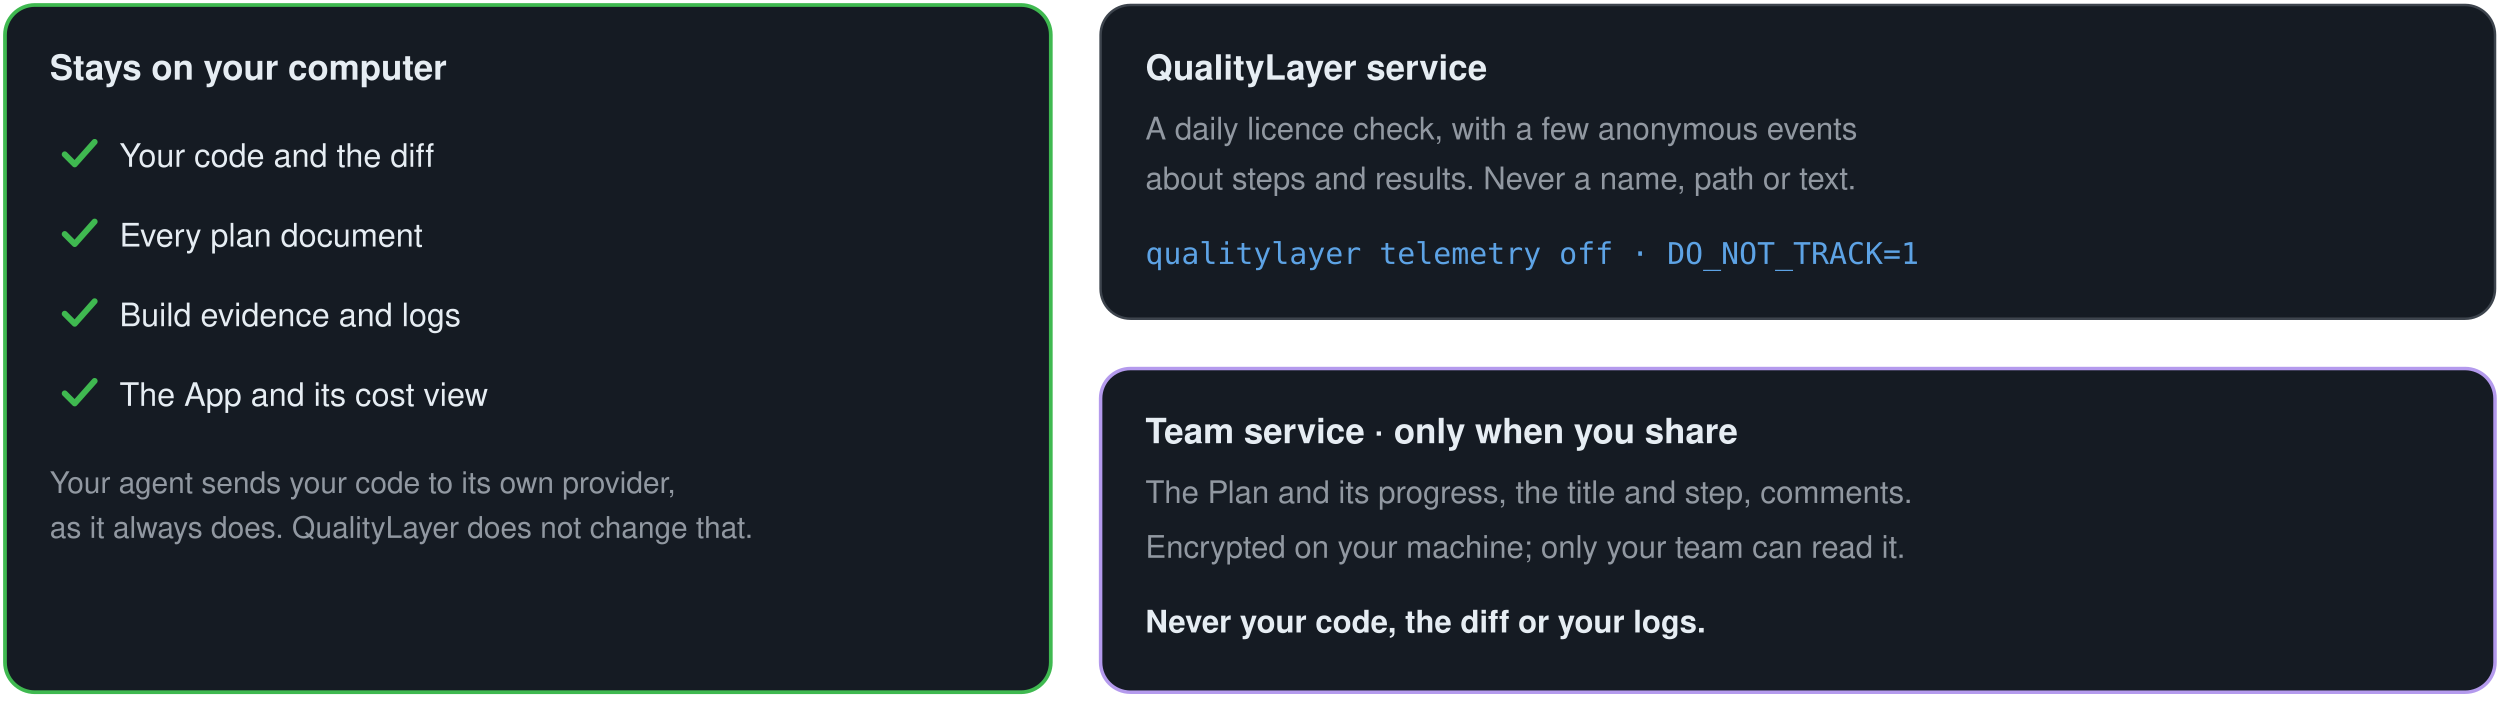
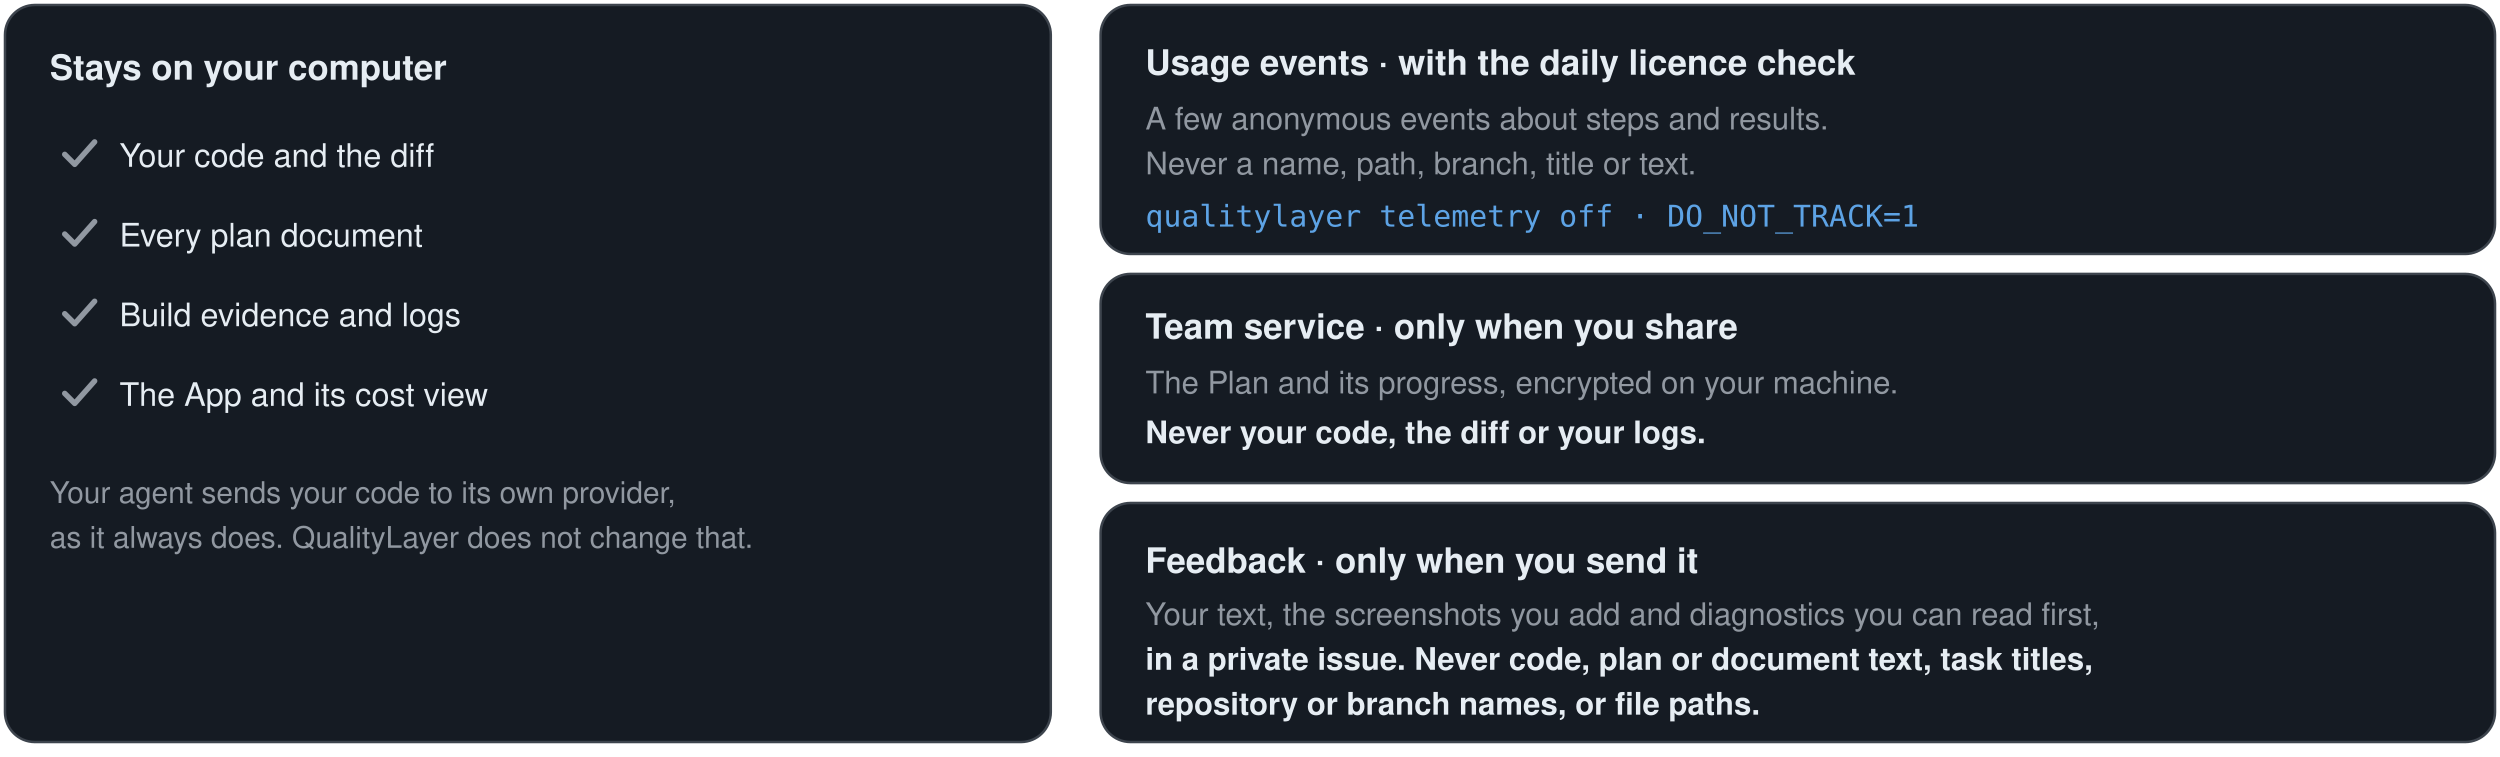
- <svg xmlns="http://www.w3.org/2000/svg" width="1004" height="284" viewBox="-2 -2 1004 284" role="img" aria-label="What stays on your computer, what the licence check sends, and what sharing sends to the team service">
-   <rect x="0" y="0" width="420" height="276" rx="12" fill="#151b23" stroke="#3fb950" stroke-width="1.5" />
+ <svg xmlns="http://www.w3.org/2000/svg" width="1004" height="304" viewBox="-2 -2 1004 304" role="img" aria-label="What stays on your computer, what the licence check sends, what sharing sends to the team service, and what a feedback report sends to a private issue">
+   <rect x="0" y="0" width="420" height="296" rx="12" fill="#151b23" stroke="#3d444d" stroke-width="1" />
  <text x="18" y="30" font-family="-apple-system, BlinkMacSystemFont, 'Segoe UI', 'Helvetica Neue', Helvetica, Arial, sans-serif" font-size="14" font-weight="650" fill="#e6edf3" text-anchor="start">Stays on your computer</text>
-   <path d="M24 60 l4 4 l8 -9" fill="none" stroke="#3fb950" stroke-width="2.4" stroke-linecap="round" stroke-linejoin="round" />
+   <path d="M24 60 l4 4 l8 -9" fill="none" stroke="#9198a1" stroke-width="2.2" stroke-linecap="round" stroke-linejoin="round" />
  <text x="46" y="65" font-family="-apple-system, BlinkMacSystemFont, 'Segoe UI', 'Helvetica Neue', Helvetica, Arial, sans-serif" font-size="13" font-weight="500" fill="#e6edf3" text-anchor="start">Your code and the diff</text>
-   <path d="M24 92 l4 4 l8 -9" fill="none" stroke="#3fb950" stroke-width="2.4" stroke-linecap="round" stroke-linejoin="round" />
+   <path d="M24 92 l4 4 l8 -9" fill="none" stroke="#9198a1" stroke-width="2.2" stroke-linecap="round" stroke-linejoin="round" />
  <text x="46" y="97" font-family="-apple-system, BlinkMacSystemFont, 'Segoe UI', 'Helvetica Neue', Helvetica, Arial, sans-serif" font-size="13" font-weight="500" fill="#e6edf3" text-anchor="start">Every plan document</text>
-   <path d="M24 124 l4 4 l8 -9" fill="none" stroke="#3fb950" stroke-width="2.4" stroke-linecap="round" stroke-linejoin="round" />
+   <path d="M24 124 l4 4 l8 -9" fill="none" stroke="#9198a1" stroke-width="2.2" stroke-linecap="round" stroke-linejoin="round" />
  <text x="46" y="129" font-family="-apple-system, BlinkMacSystemFont, 'Segoe UI', 'Helvetica Neue', Helvetica, Arial, sans-serif" font-size="13" font-weight="500" fill="#e6edf3" text-anchor="start">Build evidence and logs</text>
-   <path d="M24 156 l4 4 l8 -9" fill="none" stroke="#3fb950" stroke-width="2.4" stroke-linecap="round" stroke-linejoin="round" />
+   <path d="M24 156 l4 4 l8 -9" fill="none" stroke="#9198a1" stroke-width="2.2" stroke-linecap="round" stroke-linejoin="round" />
  <text x="46" y="161" font-family="-apple-system, BlinkMacSystemFont, 'Segoe UI', 'Helvetica Neue', Helvetica, Arial, sans-serif" font-size="13" font-weight="500" fill="#e6edf3" text-anchor="start">The App and its cost view</text>
-   <text x="18" y="196" font-family="-apple-system, BlinkMacSystemFont, 'Segoe UI', 'Helvetica Neue', Helvetica, Arial, sans-serif" font-size="12" font-weight="400" fill="#9198a1" text-anchor="start">Your agent sends your code to its own provider,</text>
-   <text x="18" y="214" font-family="-apple-system, BlinkMacSystemFont, 'Segoe UI', 'Helvetica Neue', Helvetica, Arial, sans-serif" font-size="12" font-weight="400" fill="#9198a1" text-anchor="start">as it always does. QualityLayer does not change that.</text>
-   <rect x="440" y="0" width="560" height="126" rx="12" fill="#151b23" stroke="#3d444d" stroke-width="1" />
-   <text x="458" y="30" font-family="-apple-system, BlinkMacSystemFont, 'Segoe UI', 'Helvetica Neue', Helvetica, Arial, sans-serif" font-size="14" font-weight="650" fill="#e6edf3" text-anchor="start">QualityLayer service</text>
-   <text x="458" y="54" font-family="-apple-system, BlinkMacSystemFont, 'Segoe UI', 'Helvetica Neue', Helvetica, Arial, sans-serif" font-size="12.5" font-weight="400" fill="#9198a1" text-anchor="start">A daily licence check, with a few anonymous events</text>
-   <text x="458" y="74" font-family="-apple-system, BlinkMacSystemFont, 'Segoe UI', 'Helvetica Neue', Helvetica, Arial, sans-serif" font-size="12.5" font-weight="400" fill="#9198a1" text-anchor="start">about steps and results. Never a name, path or text.</text>
-   <text x="458" y="104" font-family="ui-monospace, SFMono-Regular, Menlo, Consolas, monospace" font-size="12" font-weight="500" fill="#5da3e5" text-anchor="start">qualitylayer telemetry off  ·  DO_NOT_TRACK=1</text>
-   <rect x="440" y="146" width="560" height="130" rx="12" fill="#151b23" stroke="#b49aed" stroke-width="1.4" />
-   <text x="458" y="176" font-family="-apple-system, BlinkMacSystemFont, 'Segoe UI', 'Helvetica Neue', Helvetica, Arial, sans-serif" font-size="14" font-weight="650" fill="#e6edf3" text-anchor="start">Team service · only when you share</text>
-   <text x="458" y="200" font-family="-apple-system, BlinkMacSystemFont, 'Segoe UI', 'Helvetica Neue', Helvetica, Arial, sans-serif" font-size="12.5" font-weight="400" fill="#9198a1" text-anchor="start">The Plan and its progress, the title and step, comments.</text>
-   <text x="458" y="222" font-family="-apple-system, BlinkMacSystemFont, 'Segoe UI', 'Helvetica Neue', Helvetica, Arial, sans-serif" font-size="12.5" font-weight="400" fill="#9198a1" text-anchor="start">Encrypted on your machine; only your team can read it.</text>
-   <text x="458" y="252" font-family="-apple-system, BlinkMacSystemFont, 'Segoe UI', 'Helvetica Neue', Helvetica, Arial, sans-serif" font-size="12.5" font-weight="600" fill="#e6edf3" text-anchor="start">Never your code, the diff or your logs.</text>
+   <text x="18" y="200" font-family="-apple-system, BlinkMacSystemFont, 'Segoe UI', 'Helvetica Neue', Helvetica, Arial, sans-serif" font-size="12" font-weight="400" fill="#9198a1" text-anchor="start">Your agent sends your code to its own provider,</text>
+   <text x="18" y="218" font-family="-apple-system, BlinkMacSystemFont, 'Segoe UI', 'Helvetica Neue', Helvetica, Arial, sans-serif" font-size="12" font-weight="400" fill="#9198a1" text-anchor="start">as it always does. QualityLayer does not change that.</text>
+   <rect x="440" y="0" width="560" height="100" rx="12" fill="#151b23" stroke="#3d444d" stroke-width="1" />
+   <text x="458" y="28" font-family="-apple-system, BlinkMacSystemFont, 'Segoe UI', 'Helvetica Neue', Helvetica, Arial, sans-serif" font-size="14" font-weight="650" fill="#e6edf3" text-anchor="start">Usage events · with the daily licence check</text>
+   <text x="458" y="50" font-family="-apple-system, BlinkMacSystemFont, 'Segoe UI', 'Helvetica Neue', Helvetica, Arial, sans-serif" font-size="12.5" font-weight="400" fill="#9198a1" text-anchor="start">A few anonymous events about steps and results.</text>
+   <text x="458" y="68" font-family="-apple-system, BlinkMacSystemFont, 'Segoe UI', 'Helvetica Neue', Helvetica, Arial, sans-serif" font-size="12.5" font-weight="400" fill="#9198a1" text-anchor="start">Never a name, path, branch, title or text.</text>
+   <text x="458" y="89" font-family="ui-monospace, SFMono-Regular, Menlo, Consolas, monospace" font-size="12" font-weight="500" fill="#5da3e5" text-anchor="start">qualitylayer telemetry off  ·  DO_NOT_TRACK=1</text>
+   <rect x="440" y="108" width="560" height="84" rx="12" fill="#151b23" stroke="#3d444d" stroke-width="1" />
+   <text x="458" y="134" font-family="-apple-system, BlinkMacSystemFont, 'Segoe UI', 'Helvetica Neue', Helvetica, Arial, sans-serif" font-size="14" font-weight="650" fill="#e6edf3" text-anchor="start">Team service · only when you share</text>
+   <text x="458" y="156" font-family="-apple-system, BlinkMacSystemFont, 'Segoe UI', 'Helvetica Neue', Helvetica, Arial, sans-serif" font-size="12.5" font-weight="400" fill="#9198a1" text-anchor="start">The Plan and its progress, encrypted on your machine.</text>
+   <text x="458" y="176" font-family="-apple-system, BlinkMacSystemFont, 'Segoe UI', 'Helvetica Neue', Helvetica, Arial, sans-serif" font-size="12.5" font-weight="600" fill="#e6edf3" text-anchor="start">Never your code, the diff or your logs.</text>
+   <rect x="440" y="200" width="560" height="96" rx="12" fill="#151b23" stroke="#3d444d" stroke-width="1" />
+   <text x="458" y="228" font-family="-apple-system, BlinkMacSystemFont, 'Segoe UI', 'Helvetica Neue', Helvetica, Arial, sans-serif" font-size="14" font-weight="650" fill="#e6edf3" text-anchor="start">Feedback · only when you send it</text>
+   <text x="458" y="249" font-family="-apple-system, BlinkMacSystemFont, 'Segoe UI', 'Helvetica Neue', Helvetica, Arial, sans-serif" font-size="12.5" font-weight="400" fill="#9198a1" text-anchor="start">Your text, the screenshots you add and diagnostics you can read first,</text>
+   <text x="458" y="267" font-family="-apple-system, BlinkMacSystemFont, 'Segoe UI', 'Helvetica Neue', Helvetica, Arial, sans-serif" font-size="12.5" font-weight="600" fill="#e6edf3" text-anchor="start">in a private issue. Never code, plan or document text, task titles,</text>
+   <text x="458" y="285" font-family="-apple-system, BlinkMacSystemFont, 'Segoe UI', 'Helvetica Neue', Helvetica, Arial, sans-serif" font-size="12.5" font-weight="600" fill="#e6edf3" text-anchor="start">repository or branch names, or file paths.</text>
</svg>
